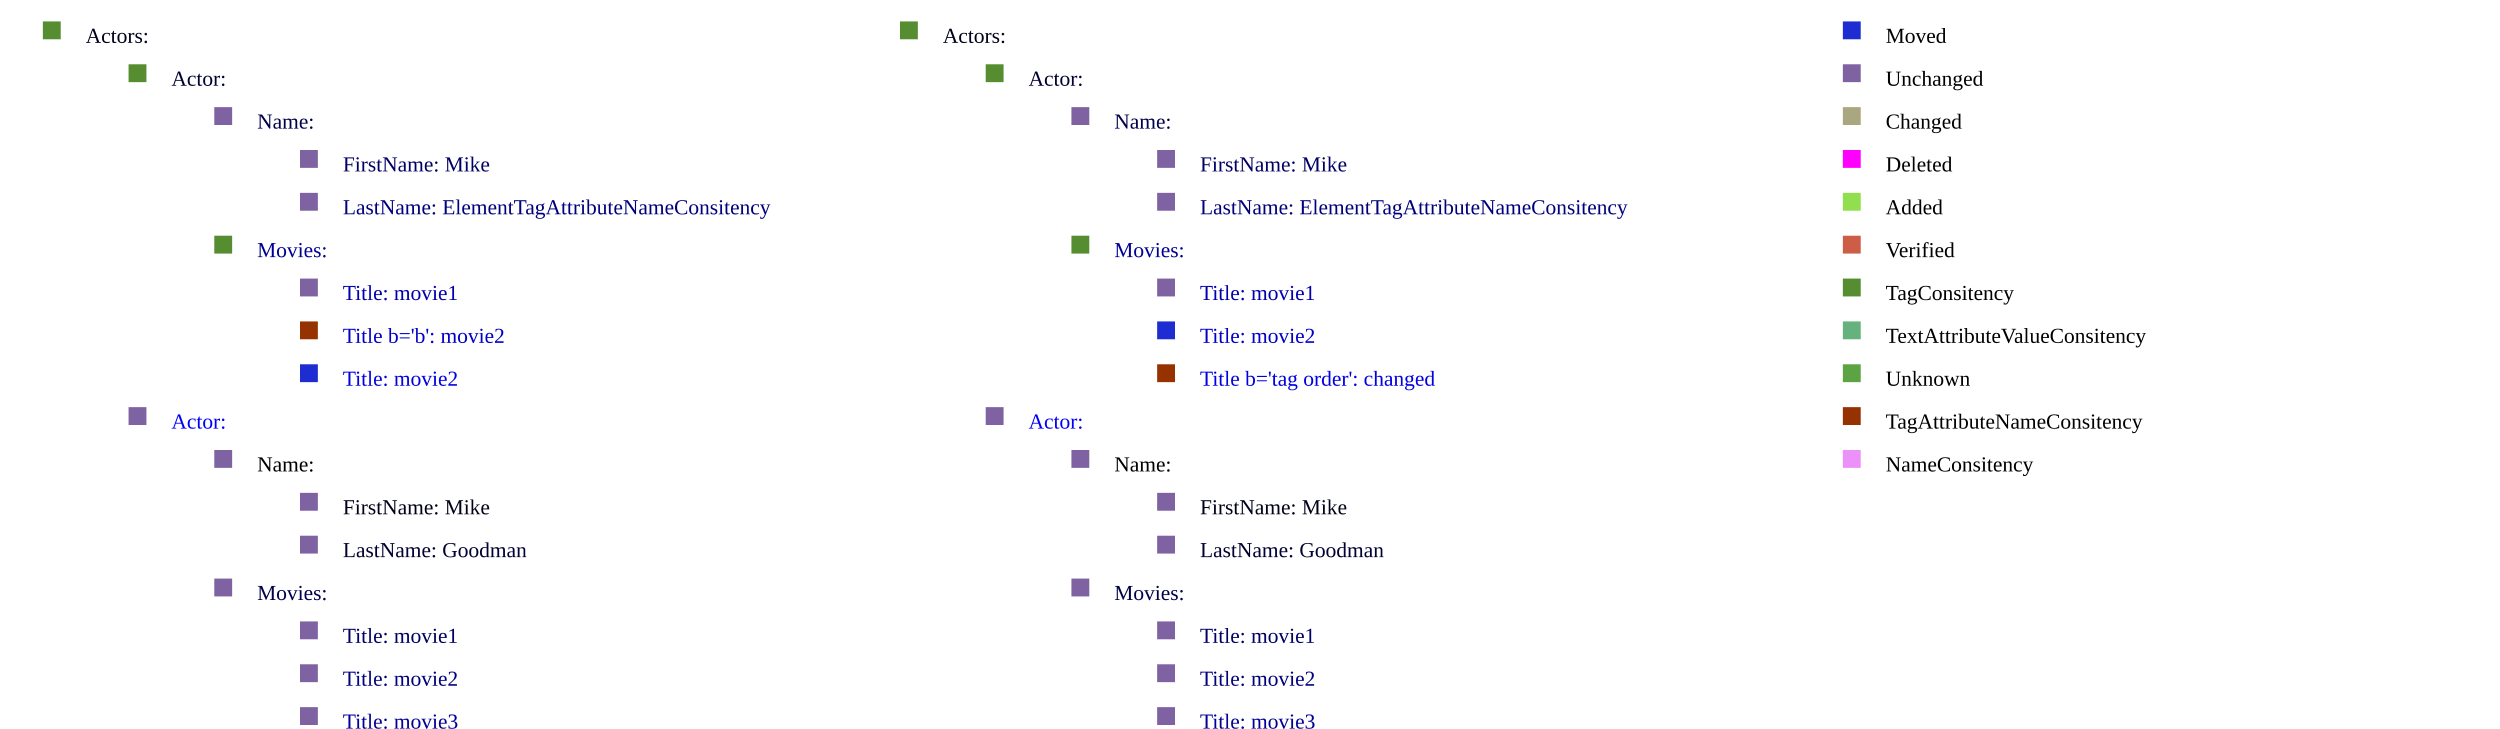
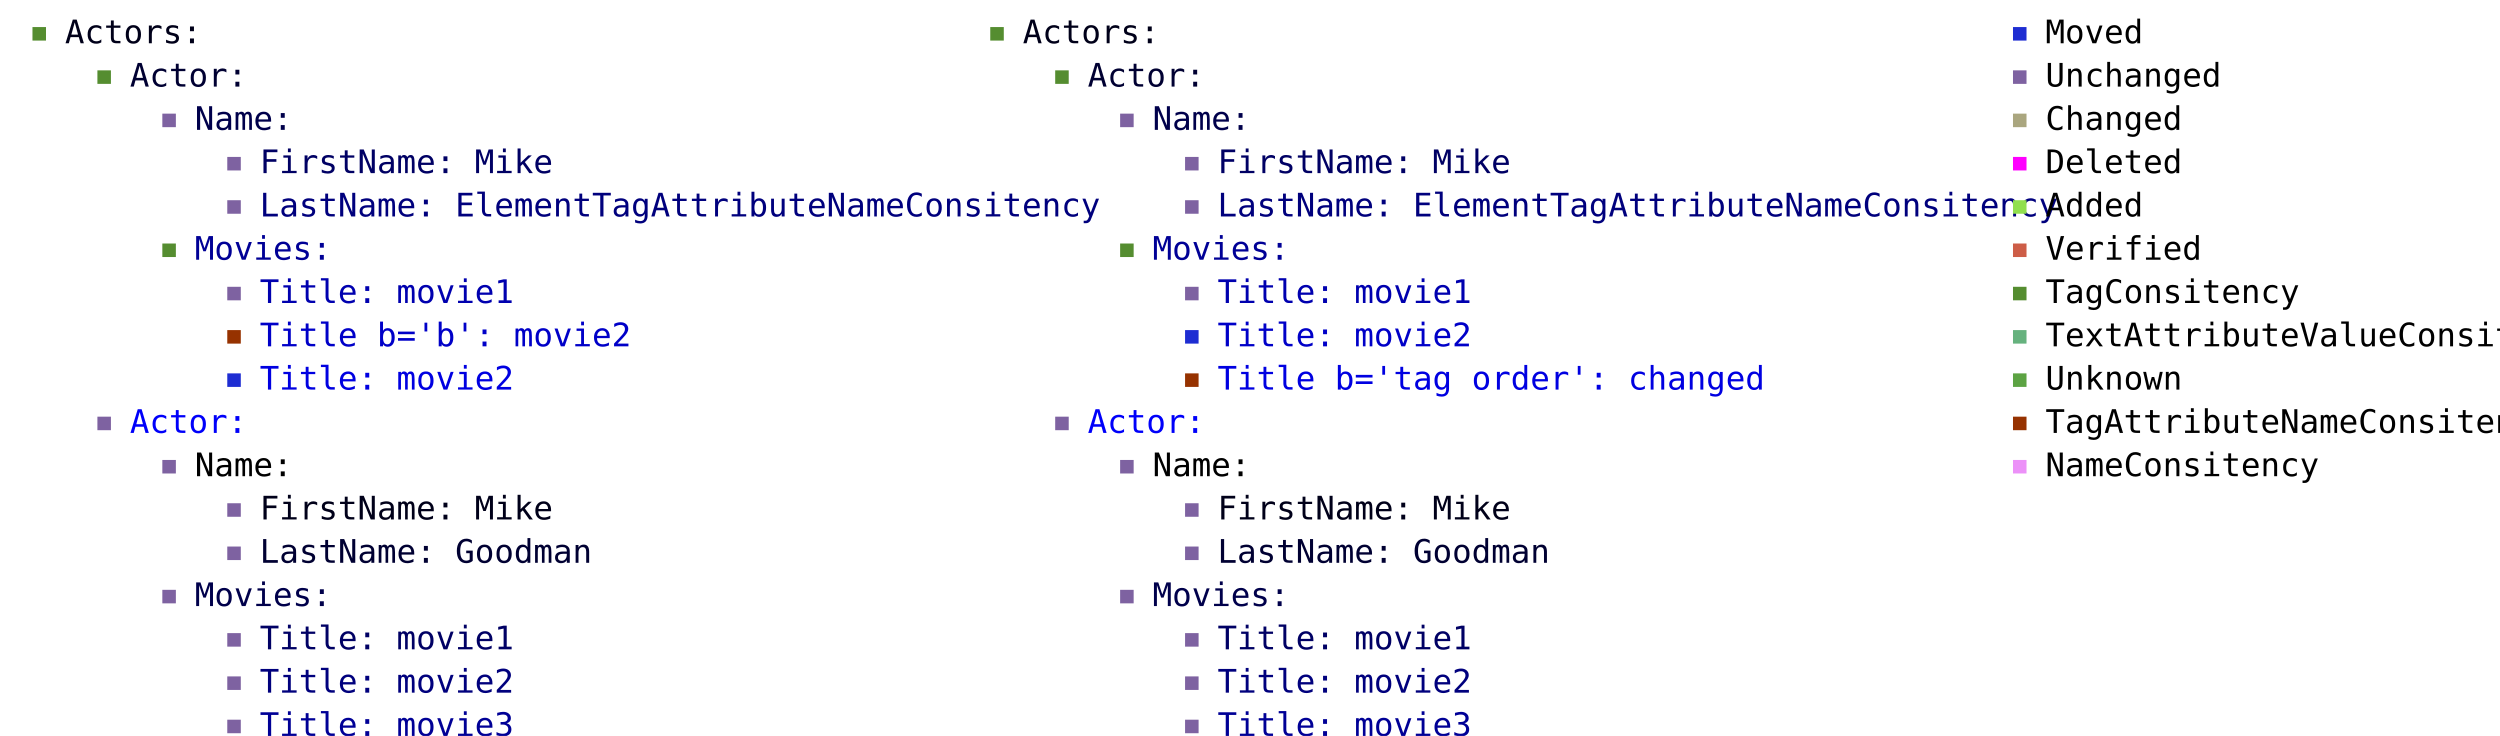
- <svg xmlns="http://www.w3.org/2000/svg" baseProfile="full" height="306.0" version="1.1" viewBox="0,0,350,102.0" width="1050">
+ <svg xmlns="http://www.w3.org/2000/svg" baseProfile="full" height="136.0" version="1.1" viewBox="0,0,462.0,136.0" width="462.0">
  <defs />
-   <svg baseProfile="full" height="100%" version="1.1" width="100%">
+   <svg baseProfile="full" height="100%" version="1.1" width="100%" x="0" y="0">
    <defs />
-     <text fill="rgb(0,0,25)" font-size="25%" x="12.0" y="6.0">Actors:  
+     <text fill="rgb(0,0,25)" font-family="Consolas" font-size="6" x="12.0" y="8.0">Actors:  
</text>
-     <text fill="rgb(0,0,50)" font-size="25%" x="24.0" y="12.0">Actor:  
+     <text fill="rgb(0,0,50)" font-family="Consolas" font-size="6" x="24.0" y="16.0">Actor:  
</text>
-     <text fill="rgb(0,0,75)" font-size="25%" x="36.0" y="18.0">Name:  
+     <text fill="rgb(0,0,75)" font-family="Consolas" font-size="6" x="36.0" y="24.0">Name:  
</text>
-     <text fill="rgb(0,0,100)" font-size="25%" x="48.0" y="24.0">FirstName: Mike</text>
-     <text fill="rgb(0,0,125)" font-size="25%" x="48.0" y="30.0">LastName: ElementTagAttributeNameConsitency</text>
-     <text fill="rgb(0,0,150)" font-size="25%" x="36.0" y="36.0">Movies:  
+     <text fill="rgb(0,0,100)" font-family="Consolas" font-size="6" x="48.0" y="32.0">FirstName: Mike</text>
+     <text fill="rgb(0,0,125)" font-family="Consolas" font-size="6" x="48.0" y="40.0">LastName: ElementTagAttributeNameConsitency</text>
+     <text fill="rgb(0,0,150)" font-family="Consolas" font-size="6" x="36.0" y="48.0">Movies:  
</text>
-     <text fill="rgb(0,0,175)" font-size="25%" x="48.0" y="42.0">Title: 
+     <text fill="rgb(0,0,175)" font-family="Consolas" font-size="6" x="48.0" y="56.0">Title: 
movie1
</text>
-     <text fill="rgb(0,0,200)" font-size="25%" x="48.0" y="48.0">Title b='b': movie2</text>
-     <text fill="rgb(0,0,225)" font-size="25%" x="48.0" y="54.0">Title: movie2</text>
-     <text fill="rgb(0,0,250)" font-size="25%" x="24.0" y="60.0">Actor:  
+     <text fill="rgb(0,0,200)" font-family="Consolas" font-size="6" x="48.0" y="64.0">Title b='b': movie2</text>
+     <text fill="rgb(0,0,225)" font-family="Consolas" font-size="6" x="48.0" y="72.0">Title: movie2</text>
+     <text fill="rgb(0,0,250)" font-family="Consolas" font-size="6" x="24.0" y="80.0">Actor:  
</text>
-     <text fill="rgb(0,0,0)" font-size="25%" x="36.0" y="66.0">Name:  
+     <text fill="rgb(0,0,0)" font-family="Consolas" font-size="6" x="36.0" y="88.0">Name:  
</text>
-     <text fill="rgb(0,0,25)" font-size="25%" x="48.0" y="72.0">FirstName: 
+     <text fill="rgb(0,0,25)" font-family="Consolas" font-size="6" x="48.0" y="96.0">FirstName: 
Mike
</text>
-     <text fill="rgb(0,0,50)" font-size="25%" x="48.0" y="78.0">LastName: Goodman</text>
-     <text fill="rgb(0,0,75)" font-size="25%" x="36.0" y="84.0">Movies:  
+     <text fill="rgb(0,0,50)" font-family="Consolas" font-size="6" x="48.0" y="104.0">LastName: Goodman</text>
+     <text fill="rgb(0,0,75)" font-family="Consolas" font-size="6" x="36.0" y="112.0">Movies:  
</text>
-     <text fill="rgb(0,0,100)" font-size="25%" x="48.0" y="90.0">Title: movie1</text>
-     <text fill="rgb(0,0,125)" font-size="25%" x="48.0" y="96.0">Title: movie2</text>
-     <text fill="rgb(0,0,150)" font-size="25%" x="48.0" y="102.0">Title: movie3</text>
-     <rect fill="rgb(85,141,48)" height="2.5" width="2.5" x="6.0" y="3.0" />
-     <rect fill="rgb(85,141,48)" height="2.5" width="2.5" x="18.0" y="9.0" />
-     <rect fill="rgb(126,98,161)" height="2.5" width="2.5" x="30.0" y="15.0" />
-     <rect fill="rgb(126,98,161)" height="2.5" width="2.5" x="42.0" y="21.0" />
-     <rect fill="rgb(126,98,161)" height="2.5" width="2.5" x="42.0" y="27.0" />
-     <rect fill="rgb(85,141,48)" height="2.5" width="2.5" x="30.0" y="33.0" />
-     <rect fill="rgb(126,98,161)" height="2.5" width="2.5" x="42.0" y="39.0" />
-     <rect fill="rgb(150,50,0)" height="2.5" width="2.5" x="42.0" y="45.0" />
-     <rect fill="rgb(30,45,210)" height="2.5" width="2.5" x="42.0" y="51.0" />
-     <rect fill="rgb(126,98,161)" height="2.5" width="2.5" x="18.0" y="57.0" />
-     <rect fill="rgb(126,98,161)" height="2.5" width="2.5" x="30.0" y="63.0" />
-     <rect fill="rgb(126,98,161)" height="2.5" width="2.5" x="42.0" y="69.0" />
-     <rect fill="rgb(126,98,161)" height="2.5" width="2.5" x="42.0" y="75.0" />
-     <rect fill="rgb(126,98,161)" height="2.5" width="2.5" x="30.0" y="81.0" />
-     <rect fill="rgb(126,98,161)" height="2.5" width="2.5" x="42.0" y="87.0" />
+     <text fill="rgb(0,0,100)" font-family="Consolas" font-size="6" x="48.0" y="120.0">Title: movie1</text>
+     <text fill="rgb(0,0,125)" font-family="Consolas" font-size="6" x="48.0" y="128.0">Title: movie2</text>
+     <text fill="rgb(0,0,150)" font-family="Consolas" font-size="6" x="48.0" y="136.0">Title: movie3</text>
+     <rect fill="rgb(85,141,48)" height="2.5" width="2.5" x="6.0" y="5.0" />
+     <rect fill="rgb(85,141,48)" height="2.5" width="2.5" x="18.0" y="13.0" />
+     <rect fill="rgb(126,98,161)" height="2.5" width="2.5" x="30.0" y="21.0" />
+     <rect fill="rgb(126,98,161)" height="2.5" width="2.5" x="42.0" y="29.0" />
+     <rect fill="rgb(126,98,161)" height="2.5" width="2.5" x="42.0" y="37.0" />
+     <rect fill="rgb(85,141,48)" height="2.5" width="2.5" x="30.0" y="45.0" />
+     <rect fill="rgb(126,98,161)" height="2.5" width="2.5" x="42.0" y="53.0" />
+     <rect fill="rgb(150,50,0)" height="2.5" width="2.5" x="42.0" y="61.0" />
+     <rect fill="rgb(30,45,210)" height="2.5" width="2.5" x="42.0" y="69.0" />
+     <rect fill="rgb(126,98,161)" height="2.5" width="2.5" x="18.0" y="77.0" />
+     <rect fill="rgb(126,98,161)" height="2.5" width="2.5" x="30.0" y="85.0" />
    <rect fill="rgb(126,98,161)" height="2.5" width="2.5" x="42.0" y="93.0" />
-     <rect fill="rgb(126,98,161)" height="2.5" width="2.5" x="42.0" y="99.0" />
+     <rect fill="rgb(126,98,161)" height="2.5" width="2.5" x="42.0" y="101.0" />
+     <rect fill="rgb(126,98,161)" height="2.5" width="2.5" x="30.0" y="109.0" />
+     <rect fill="rgb(126,98,161)" height="2.5" width="2.5" x="42.0" y="117.0" />
+     <rect fill="rgb(126,98,161)" height="2.5" width="2.5" x="42.0" y="125.0" />
+     <rect fill="rgb(126,98,161)" height="2.5" width="2.5" x="42.0" y="133.0" />
  </svg>
-   <svg baseProfile="full" height="100%" version="1.1" width="100%" x="120.0" y="0">
+   <svg baseProfile="full" height="100%" version="1.1" width="100%" x="177.0" y="0">
    <defs />
-     <text fill="rgb(0,0,25)" font-size="25%" x="12.0" y="6.0">Actors:  
+     <text fill="rgb(0,0,25)" font-family="Consolas" font-size="6" x="12.0" y="8.0">Actors:  
</text>
-     <text fill="rgb(0,0,50)" font-size="25%" x="24.0" y="12.0">Actor:  
+     <text fill="rgb(0,0,50)" font-family="Consolas" font-size="6" x="24.0" y="16.0">Actor:  
</text>
-     <text fill="rgb(0,0,75)" font-size="25%" x="36.0" y="18.0">Name:  
+     <text fill="rgb(0,0,75)" font-family="Consolas" font-size="6" x="36.0" y="24.0">Name:  
</text>
-     <text fill="rgb(0,0,100)" font-size="25%" x="48.0" y="24.0">FirstName: Mike</text>
-     <text fill="rgb(0,0,125)" font-size="25%" x="48.0" y="30.0">LastName: ElementTagAttributeNameConsitency</text>
-     <text fill="rgb(0,0,150)" font-size="25%" x="36.0" y="36.0">Movies:  
+     <text fill="rgb(0,0,100)" font-family="Consolas" font-size="6" x="48.0" y="32.0">FirstName: Mike</text>
+     <text fill="rgb(0,0,125)" font-family="Consolas" font-size="6" x="48.0" y="40.0">LastName: ElementTagAttributeNameConsitency</text>
+     <text fill="rgb(0,0,150)" font-family="Consolas" font-size="6" x="36.0" y="48.0">Movies:  
</text>
-     <text fill="rgb(0,0,175)" font-size="25%" x="48.0" y="42.0">Title: 
+     <text fill="rgb(0,0,175)" font-family="Consolas" font-size="6" x="48.0" y="56.0">Title: 
movie1
</text>
-     <text fill="rgb(0,0,200)" font-size="25%" x="48.0" y="48.0">Title: movie2</text>
-     <text fill="rgb(0,0,225)" font-size="25%" x="48.0" y="54.0">Title b='tag order': changed</text>
-     <text fill="rgb(0,0,250)" font-size="25%" x="24.0" y="60.0">Actor:  
+     <text fill="rgb(0,0,200)" font-family="Consolas" font-size="6" x="48.0" y="64.0">Title: movie2</text>
+     <text fill="rgb(0,0,225)" font-family="Consolas" font-size="6" x="48.0" y="72.0">Title b='tag order': changed</text>
+     <text fill="rgb(0,0,250)" font-family="Consolas" font-size="6" x="24.0" y="80.0">Actor:  
</text>
-     <text fill="rgb(0,0,0)" font-size="25%" x="36.0" y="66.0">Name:  
+     <text fill="rgb(0,0,0)" font-family="Consolas" font-size="6" x="36.0" y="88.0">Name:  
</text>
-     <text fill="rgb(0,0,25)" font-size="25%" x="48.0" y="72.0">FirstName: 
+     <text fill="rgb(0,0,25)" font-family="Consolas" font-size="6" x="48.0" y="96.0">FirstName: 
Mike
</text>
-     <text fill="rgb(0,0,50)" font-size="25%" x="48.0" y="78.0">LastName: Goodman</text>
-     <text fill="rgb(0,0,75)" font-size="25%" x="36.0" y="84.0">Movies:  
+     <text fill="rgb(0,0,50)" font-family="Consolas" font-size="6" x="48.0" y="104.0">LastName: Goodman</text>
+     <text fill="rgb(0,0,75)" font-family="Consolas" font-size="6" x="36.0" y="112.0">Movies:  
</text>
-     <text fill="rgb(0,0,100)" font-size="25%" x="48.0" y="90.0">Title: movie1</text>
-     <text fill="rgb(0,0,125)" font-size="25%" x="48.0" y="96.0">Title: movie2</text>
-     <text fill="rgb(0,0,150)" font-size="25%" x="48.0" y="102.0">Title: movie3</text>
-     <rect fill="rgb(85,141,48)" height="2.5" width="2.5" x="6.0" y="3.0" />
-     <rect fill="rgb(85,141,48)" height="2.5" width="2.5" x="18.0" y="9.0" />
-     <rect fill="rgb(126,98,161)" height="2.5" width="2.5" x="30.0" y="15.0" />
-     <rect fill="rgb(126,98,161)" height="2.5" width="2.5" x="42.0" y="21.0" />
-     <rect fill="rgb(126,98,161)" height="2.5" width="2.5" x="42.0" y="27.0" />
-     <rect fill="rgb(85,141,48)" height="2.5" width="2.5" x="30.0" y="33.0" />
-     <rect fill="rgb(126,98,161)" height="2.5" width="2.5" x="42.0" y="39.0" />
-     <rect fill="rgb(30,45,210)" height="2.5" width="2.5" x="42.0" y="45.0" />
-     <rect fill="rgb(150,50,0)" height="2.5" width="2.5" x="42.0" y="51.0" />
-     <rect fill="rgb(126,98,161)" height="2.5" width="2.5" x="18.0" y="57.0" />
-     <rect fill="rgb(126,98,161)" height="2.5" width="2.5" x="30.0" y="63.0" />
-     <rect fill="rgb(126,98,161)" height="2.5" width="2.5" x="42.0" y="69.0" />
-     <rect fill="rgb(126,98,161)" height="2.5" width="2.5" x="42.0" y="75.0" />
-     <rect fill="rgb(126,98,161)" height="2.5" width="2.5" x="30.0" y="81.0" />
-     <rect fill="rgb(126,98,161)" height="2.5" width="2.5" x="42.0" y="87.0" />
+     <text fill="rgb(0,0,100)" font-family="Consolas" font-size="6" x="48.0" y="120.0">Title: movie1</text>
+     <text fill="rgb(0,0,125)" font-family="Consolas" font-size="6" x="48.0" y="128.0">Title: movie2</text>
+     <text fill="rgb(0,0,150)" font-family="Consolas" font-size="6" x="48.0" y="136.0">Title: movie3</text>
+     <rect fill="rgb(85,141,48)" height="2.5" width="2.5" x="6.0" y="5.0" />
+     <rect fill="rgb(85,141,48)" height="2.5" width="2.5" x="18.0" y="13.0" />
+     <rect fill="rgb(126,98,161)" height="2.5" width="2.5" x="30.0" y="21.0" />
+     <rect fill="rgb(126,98,161)" height="2.5" width="2.5" x="42.0" y="29.0" />
+     <rect fill="rgb(126,98,161)" height="2.5" width="2.5" x="42.0" y="37.0" />
+     <rect fill="rgb(85,141,48)" height="2.5" width="2.5" x="30.0" y="45.0" />
+     <rect fill="rgb(126,98,161)" height="2.5" width="2.5" x="42.0" y="53.0" />
+     <rect fill="rgb(30,45,210)" height="2.5" width="2.5" x="42.0" y="61.0" />
+     <rect fill="rgb(150,50,0)" height="2.5" width="2.5" x="42.0" y="69.0" />
+     <rect fill="rgb(126,98,161)" height="2.5" width="2.5" x="18.0" y="77.0" />
+     <rect fill="rgb(126,98,161)" height="2.5" width="2.5" x="30.0" y="85.0" />
    <rect fill="rgb(126,98,161)" height="2.5" width="2.5" x="42.0" y="93.0" />
-     <rect fill="rgb(126,98,161)" height="2.5" width="2.5" x="42.0" y="99.0" />
+     <rect fill="rgb(126,98,161)" height="2.5" width="2.5" x="42.0" y="101.0" />
+     <rect fill="rgb(126,98,161)" height="2.5" width="2.5" x="30.0" y="109.0" />
+     <rect fill="rgb(126,98,161)" height="2.5" width="2.5" x="42.0" y="117.0" />
+     <rect fill="rgb(126,98,161)" height="2.5" width="2.5" x="42.0" y="125.0" />
+     <rect fill="rgb(126,98,161)" height="2.5" width="2.5" x="42.0" y="133.0" />
  </svg>
-   <svg baseProfile="full" height="100%" version="1.1" width="100%" x="240.0" y="0">
+   <svg baseProfile="full" height="100%" version="1.1" width="100%" x="354.0" y="0">
    <defs />
-     <text fill="rgb(0,0,0)" font-size="25%" x="24.0" y="6.0">Moved</text>
-     <rect fill="rgb(30,45,210)" height="2.5" width="2.5" x="18.0" y="3.0" />
-     <text fill="rgb(0,0,0)" font-size="25%" x="24.0" y="12.0">Unchanged</text>
-     <rect fill="rgb(126,98,161)" height="2.5" width="2.5" x="18.0" y="9.0" />
-     <text fill="rgb(0,0,0)" font-size="25%" x="24.0" y="18.0">Changed</text>
-     <rect fill="rgb(170,166,127)" height="2.5" width="2.5" x="18.0" y="15.0" />
-     <text fill="rgb(0,0,0)" font-size="25%" x="24.0" y="24.0">Deleted</text>
-     <rect fill="rgb(255,0,255)" height="2.5" width="2.5" x="18.0" y="21.0" />
-     <text fill="rgb(0,0,0)" font-size="25%" x="24.0" y="30.0">Added</text>
-     <rect fill="rgb(145,223,78)" height="2.5" width="2.5" x="18.0" y="27.0" />
-     <text fill="rgb(0,0,0)" font-size="25%" x="24.0" y="36.0">Verified</text>
-     <rect fill="rgb(205,93,71)" height="2.5" width="2.5" x="18.0" y="33.0" />
-     <text fill="rgb(0,0,0)" font-size="25%" x="24.0" y="42.0">TagConsitency</text>
-     <rect fill="rgb(85,141,48)" height="2.5" width="2.5" x="18.0" y="39.0" />
-     <text fill="rgb(0,0,0)" font-size="25%" x="24.0" y="48.0">TextAttributeValueConsitency</text>
-     <rect fill="rgb(102,178,126)" height="2.5" width="2.5" x="18.0" y="45.0" />
-     <text fill="rgb(0,0,0)" font-size="25%" x="24.0" y="54.0">Unknown</text>
-     <rect fill="rgb(92,163,67)" height="2.5" width="2.5" x="18.0" y="51.0" />
-     <text fill="rgb(0,0,0)" font-size="25%" x="24.0" y="60.0">TagAttributeNameConsitency</text>
-     <rect fill="rgb(150,50,0)" height="2.5" width="2.5" x="18.0" y="57.0" />
-     <text fill="rgb(0,0,0)" font-size="25%" x="24.0" y="66.0">NameConsitency</text>
-     <rect fill="rgb(236,145,248)" height="2.5" width="2.5" x="18.0" y="63.0" />
+     <text fill="rgb(0,0,0)" font-family="Consolas" font-size="6" x="24.0" y="8.0">Moved</text>
+     <rect fill="rgb(30,45,210)" height="2.5" width="2.5" x="18.0" y="5.0" />
+     <text fill="rgb(0,0,0)" font-family="Consolas" font-size="6" x="24.0" y="16.0">Unchanged</text>
+     <rect fill="rgb(126,98,161)" height="2.5" width="2.5" x="18.0" y="13.0" />
+     <text fill="rgb(0,0,0)" font-family="Consolas" font-size="6" x="24.0" y="24.0">Changed</text>
+     <rect fill="rgb(170,166,127)" height="2.5" width="2.5" x="18.0" y="21.0" />
+     <text fill="rgb(0,0,0)" font-family="Consolas" font-size="6" x="24.0" y="32.0">Deleted</text>
+     <rect fill="rgb(255,0,255)" height="2.5" width="2.5" x="18.0" y="29.0" />
+     <text fill="rgb(0,0,0)" font-family="Consolas" font-size="6" x="24.0" y="40.0">Added</text>
+     <rect fill="rgb(145,223,78)" height="2.5" width="2.5" x="18.0" y="37.0" />
+     <text fill="rgb(0,0,0)" font-family="Consolas" font-size="6" x="24.0" y="48.0">Verified</text>
+     <rect fill="rgb(205,93,71)" height="2.5" width="2.5" x="18.0" y="45.0" />
+     <text fill="rgb(0,0,0)" font-family="Consolas" font-size="6" x="24.0" y="56.0">TagConsitency</text>
+     <rect fill="rgb(85,141,48)" height="2.5" width="2.5" x="18.0" y="53.0" />
+     <text fill="rgb(0,0,0)" font-family="Consolas" font-size="6" x="24.0" y="64.0">TextAttributeValueConsitency</text>
+     <rect fill="rgb(102,178,126)" height="2.5" width="2.5" x="18.0" y="61.0" />
+     <text fill="rgb(0,0,0)" font-family="Consolas" font-size="6" x="24.0" y="72.0">Unknown</text>
+     <rect fill="rgb(92,163,67)" height="2.5" width="2.5" x="18.0" y="69.0" />
+     <text fill="rgb(0,0,0)" font-family="Consolas" font-size="6" x="24.0" y="80.0">TagAttributeNameConsitency</text>
+     <rect fill="rgb(150,50,0)" height="2.5" width="2.5" x="18.0" y="77.0" />
+     <text fill="rgb(0,0,0)" font-family="Consolas" font-size="6" x="24.0" y="88.0">NameConsitency</text>
+     <rect fill="rgb(236,145,248)" height="2.5" width="2.5" x="18.0" y="85.0" />
  </svg>
</svg>
